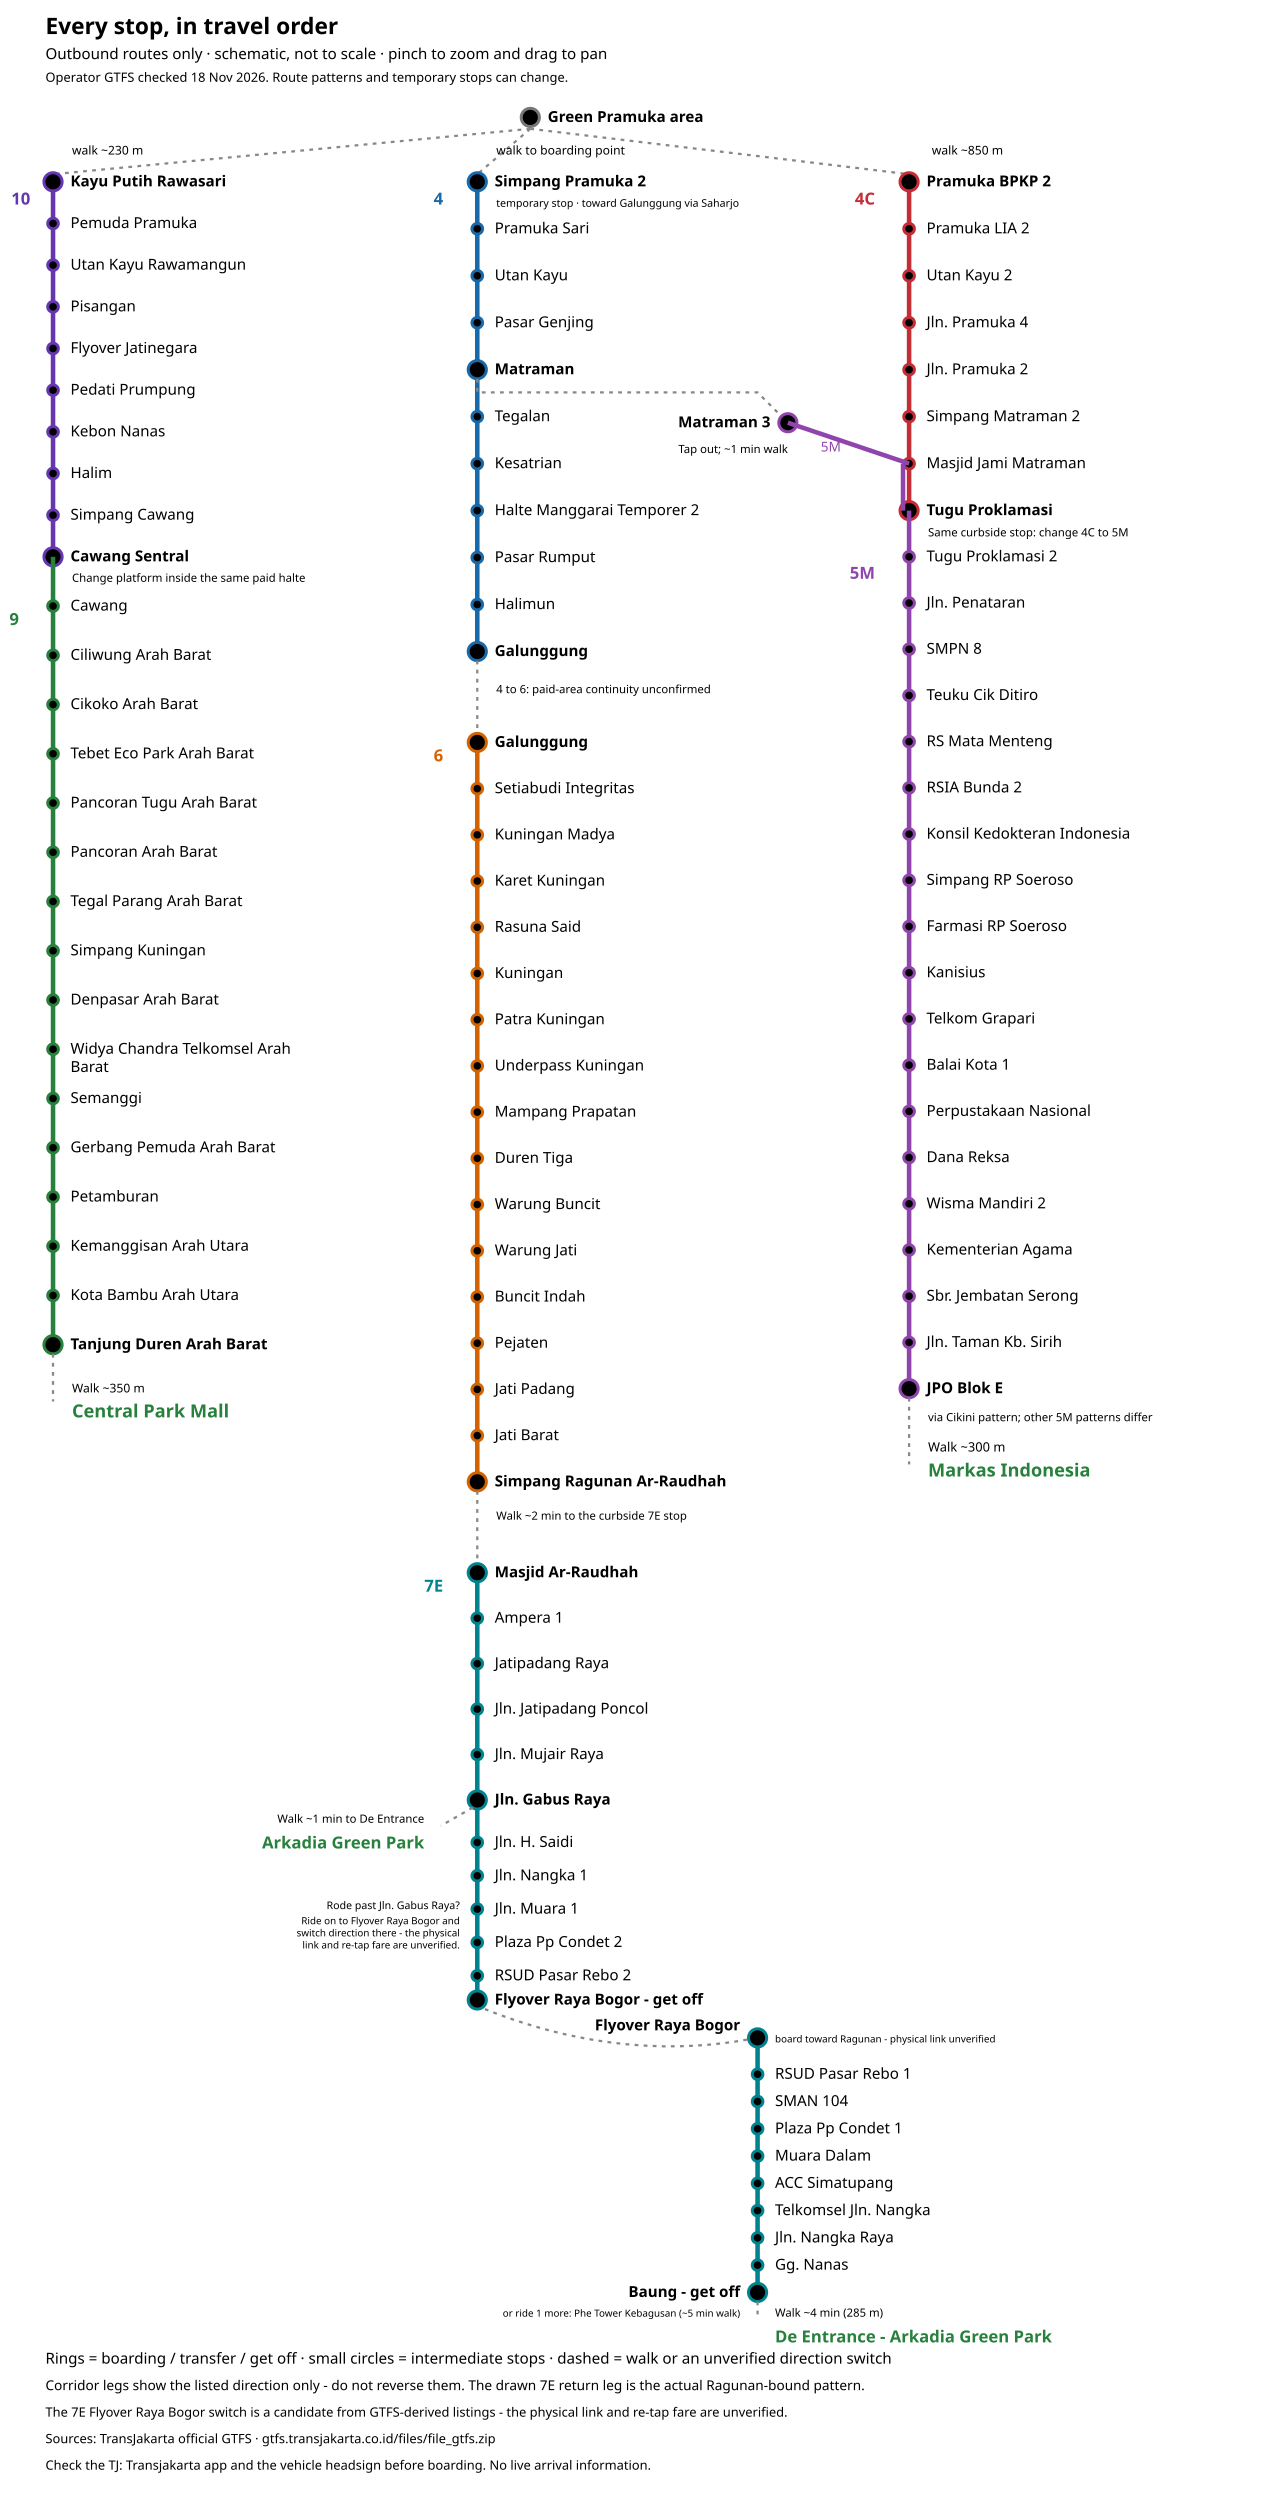
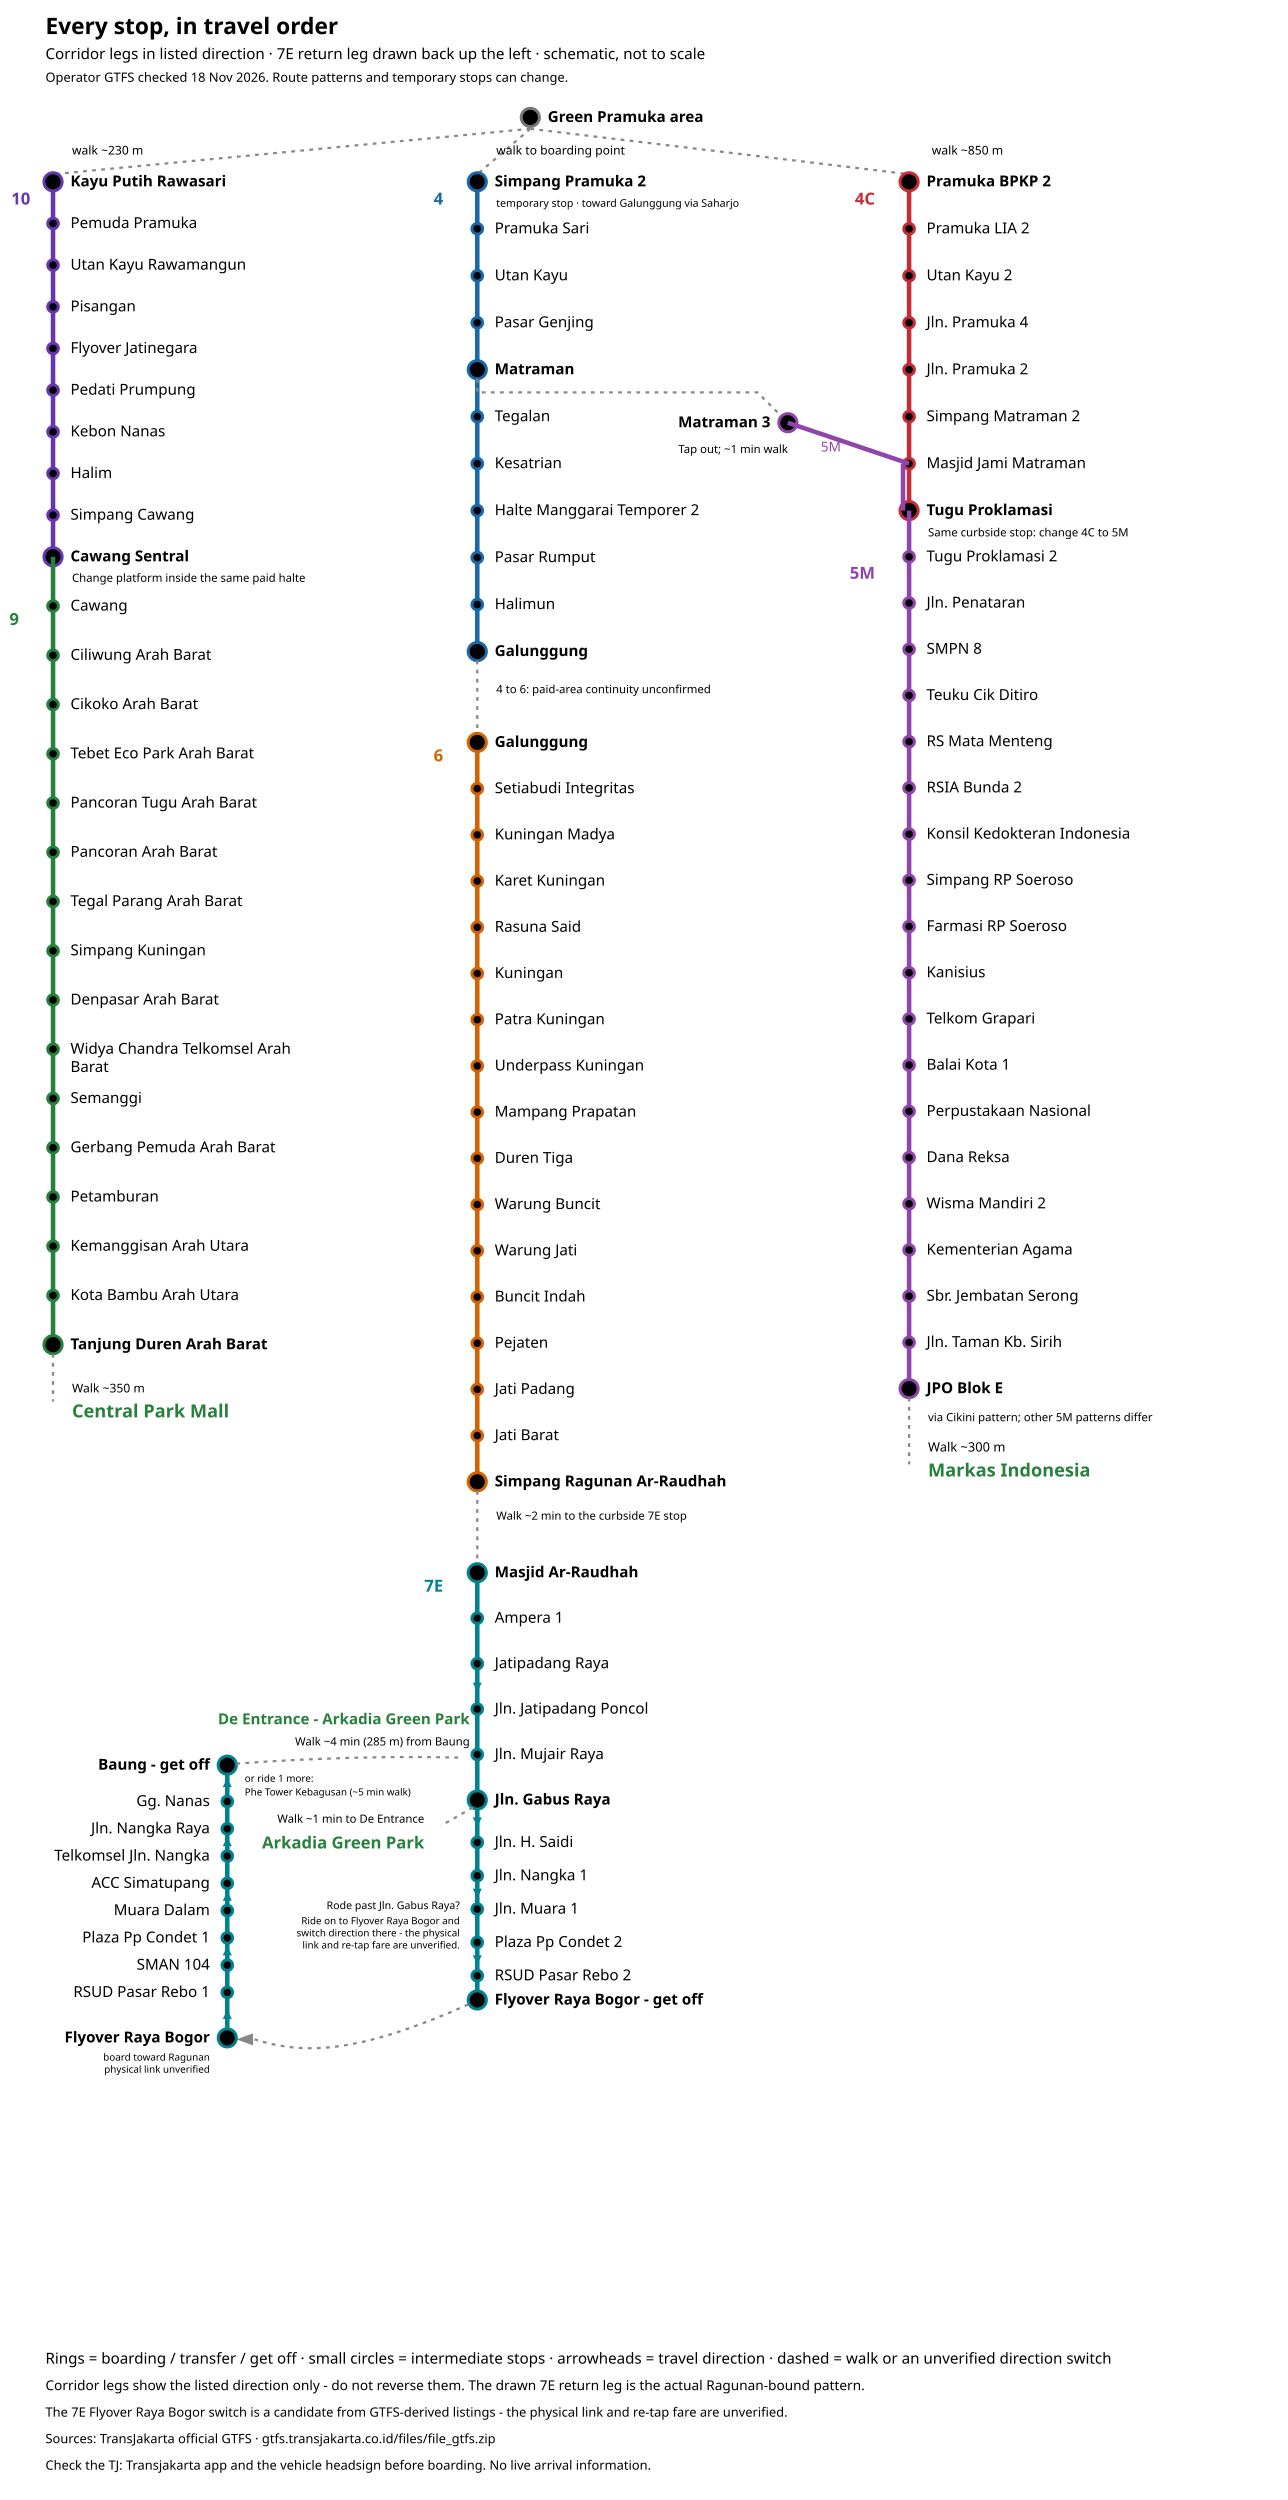
<svg xmlns="http://www.w3.org/2000/svg" viewBox="0 0 1700 3300" role="img" aria-labelledby="all-stops-title all-stops-desc" font-family="system-ui, sans-serif">
  <text x="60" y="45" font-size="30" fill="currentColor" text-anchor="start" font-weight="600">Every stop, in travel order</text>
-   <text x="60" y="78" font-size="20" fill="currentColor" text-anchor="start" font-weight="normal">Outbound routes only · schematic, not to scale · pinch to zoom and drag to pan</text>
+   <text x="60" y="78" font-size="20" fill="currentColor" text-anchor="start" font-weight="normal">Corridor legs in listed direction · 7E return leg drawn back up the left · schematic, not to scale</text>
  <text x="60" y="108" font-size="17" fill="currentColor" text-anchor="start" font-weight="normal">Operator GTFS checked 18 Nov 2026. Route patterns and temporary stops can change.</text>
  <circle cx="700" cy="155" r="12" fill="Canvas" stroke="#777" stroke-width="4" />
  <text x="723" y="161" font-size="20" fill="currentColor" text-anchor="start" font-weight="600">Green Pramuka area</text>
  <path d="M 700 170 L 70 230" fill="none" stroke="#888" stroke-width="3" stroke-dasharray="5 7" />
  <path d="M 700 170 L 630 230" fill="none" stroke="#888" stroke-width="3" stroke-dasharray="5 7" />
  <path d="M 700 170 L 1200 230" fill="none" stroke="#888" stroke-width="3" stroke-dasharray="5 7" />
  <text x="95" y="204" font-size="16" fill="currentColor" text-anchor="start" font-weight="normal">walk ~230 m</text>
  <text x="655" y="204" font-size="16" fill="currentColor" text-anchor="start" font-weight="normal">walk to boarding point</text>
  <text x="1230" y="204" font-size="16" fill="currentColor" text-anchor="start" font-weight="normal">walk ~850 m</text>
  <text x="40" y="270" font-size="22" fill="#6536b0" text-anchor="end" font-weight="600">10</text>
  <path d="M 70 240 L 70 735" fill="none" stroke="#6536b0" stroke-width="6" />
  <circle cx="70" cy="240" r="12" fill="Canvas" stroke="#6536b0" stroke-width="4" />
  <text x="93" y="246" font-size="20" fill="currentColor" text-anchor="start" font-weight="600">Kayu Putih Rawasari</text>
  <circle cx="70" cy="295" r="7" fill="Canvas" stroke="#6536b0" stroke-width="4" />
  <text x="93" y="301" font-size="20" fill="currentColor" text-anchor="start" font-weight="normal">Pemuda Pramuka</text>
  <circle cx="70" cy="350" r="7" fill="Canvas" stroke="#6536b0" stroke-width="4" />
  <text x="93" y="356" font-size="20" fill="currentColor" text-anchor="start" font-weight="normal">Utan Kayu Rawamangun</text>
  <circle cx="70" cy="405" r="7" fill="Canvas" stroke="#6536b0" stroke-width="4" />
  <text x="93" y="411" font-size="20" fill="currentColor" text-anchor="start" font-weight="normal">Pisangan</text>
  <circle cx="70" cy="460" r="7" fill="Canvas" stroke="#6536b0" stroke-width="4" />
  <text x="93" y="466" font-size="20" fill="currentColor" text-anchor="start" font-weight="normal">Flyover Jatinegara</text>
  <circle cx="70" cy="515" r="7" fill="Canvas" stroke="#6536b0" stroke-width="4" />
  <text x="93" y="521" font-size="20" fill="currentColor" text-anchor="start" font-weight="normal">Pedati Prumpung</text>
  <circle cx="70" cy="570" r="7" fill="Canvas" stroke="#6536b0" stroke-width="4" />
  <text x="93" y="576" font-size="20" fill="currentColor" text-anchor="start" font-weight="normal">Kebon Nanas</text>
  <circle cx="70" cy="625" r="7" fill="Canvas" stroke="#6536b0" stroke-width="4" />
  <text x="93" y="631" font-size="20" fill="currentColor" text-anchor="start" font-weight="normal">Halim</text>
  <circle cx="70" cy="680" r="7" fill="Canvas" stroke="#6536b0" stroke-width="4" />
  <text x="93" y="686" font-size="20" fill="currentColor" text-anchor="start" font-weight="normal">Simpang Cawang</text>
  <circle cx="70" cy="735" r="12" fill="Canvas" stroke="#6536b0" stroke-width="4" />
  <text x="93" y="741" font-size="20" fill="currentColor" text-anchor="start" font-weight="600">Cawang Sentral</text>
  <text x="95" y="768" font-size="15" fill="currentColor" text-anchor="start" font-weight="normal">Change platform inside the same paid halte</text>
  <text x="25" y="825" font-size="22" fill="#27803c" text-anchor="end" font-weight="600">9</text>
  <path d="M 70 735 L 70 1775" fill="none" stroke="#27803c" stroke-width="6" />
  <circle cx="70" cy="800" r="7" fill="Canvas" stroke="#27803c" stroke-width="4" />
  <text x="93" y="806" font-size="20" fill="currentColor" text-anchor="start" font-weight="normal">Cawang</text>
  <circle cx="70" cy="865" r="7" fill="Canvas" stroke="#27803c" stroke-width="4" />
  <text x="93" y="871" font-size="20" fill="currentColor" text-anchor="start" font-weight="normal">Ciliwung Arah Barat</text>
  <circle cx="70" cy="930" r="7" fill="Canvas" stroke="#27803c" stroke-width="4" />
  <text x="93" y="936" font-size="20" fill="currentColor" text-anchor="start" font-weight="normal">Cikoko Arah Barat</text>
  <circle cx="70" cy="995" r="7" fill="Canvas" stroke="#27803c" stroke-width="4" />
  <text x="93" y="1001" font-size="20" fill="currentColor" text-anchor="start" font-weight="normal">Tebet Eco Park Arah Barat</text>
  <circle cx="70" cy="1060" r="7" fill="Canvas" stroke="#27803c" stroke-width="4" />
  <text x="93" y="1066" font-size="20" fill="currentColor" text-anchor="start" font-weight="normal">Pancoran Tugu Arah Barat</text>
  <circle cx="70" cy="1125" r="7" fill="Canvas" stroke="#27803c" stroke-width="4" />
  <text x="93" y="1131" font-size="20" fill="currentColor" text-anchor="start" font-weight="normal">Pancoran Arah Barat</text>
  <circle cx="70" cy="1190" r="7" fill="Canvas" stroke="#27803c" stroke-width="4" />
  <text x="93" y="1196" font-size="20" fill="currentColor" text-anchor="start" font-weight="normal">Tegal Parang Arah Barat</text>
  <circle cx="70" cy="1255" r="7" fill="Canvas" stroke="#27803c" stroke-width="4" />
  <text x="93" y="1261" font-size="20" fill="currentColor" text-anchor="start" font-weight="normal">Simpang Kuningan</text>
  <circle cx="70" cy="1320" r="7" fill="Canvas" stroke="#27803c" stroke-width="4" />
  <text x="93" y="1326" font-size="20" fill="currentColor" text-anchor="start" font-weight="normal">Denpasar Arah Barat</text>
  <circle cx="70" cy="1385" r="7" fill="Canvas" stroke="#27803c" stroke-width="4" />
  <text x="93" y="1391" font-size="20" fill="currentColor" text-anchor="start" font-weight="normal">Widya Chandra Telkomsel Arah</text>
  <text x="93" y="1415" font-size="20" fill="currentColor" text-anchor="start" font-weight="normal">Barat</text>
  <circle cx="70" cy="1450" r="7" fill="Canvas" stroke="#27803c" stroke-width="4" />
  <text x="93" y="1456" font-size="20" fill="currentColor" text-anchor="start" font-weight="normal">Semanggi</text>
  <circle cx="70" cy="1515" r="7" fill="Canvas" stroke="#27803c" stroke-width="4" />
  <text x="93" y="1521" font-size="20" fill="currentColor" text-anchor="start" font-weight="normal">Gerbang Pemuda Arah Barat</text>
  <circle cx="70" cy="1580" r="7" fill="Canvas" stroke="#27803c" stroke-width="4" />
  <text x="93" y="1586" font-size="20" fill="currentColor" text-anchor="start" font-weight="normal">Petamburan</text>
  <circle cx="70" cy="1645" r="7" fill="Canvas" stroke="#27803c" stroke-width="4" />
  <text x="93" y="1651" font-size="20" fill="currentColor" text-anchor="start" font-weight="normal">Kemanggisan Arah Utara</text>
  <circle cx="70" cy="1710" r="7" fill="Canvas" stroke="#27803c" stroke-width="4" />
  <text x="93" y="1716" font-size="20" fill="currentColor" text-anchor="start" font-weight="normal">Kota Bambu Arah Utara</text>
  <circle cx="70" cy="1775" r="12" fill="Canvas" stroke="#27803c" stroke-width="4" />
  <text x="93" y="1781" font-size="20" fill="currentColor" text-anchor="start" font-weight="600">Tanjung Duren Arah Barat</text>
  <path d="M 70 1787 L 70 1850" fill="none" stroke="#888" stroke-width="3" stroke-dasharray="5 7" />
  <text x="95" y="1838" font-size="16" fill="currentColor" text-anchor="start" font-weight="normal">Walk ~350 m</text>
  <text x="95" y="1871" font-size="24" fill="#27803c" text-anchor="start" font-weight="600">Central Park Mall</text>
  <text x="585" y="270" font-size="22" fill="#1769aa" text-anchor="end" font-weight="600">4</text>
  <path d="M 630 240 L 630 860" fill="none" stroke="#1769aa" stroke-width="6" />
  <circle cx="630" cy="240" r="12" fill="Canvas" stroke="#1769aa" stroke-width="4" />
  <text x="653" y="246" font-size="20" fill="currentColor" text-anchor="start" font-weight="600">Simpang Pramuka 2</text>
  <circle cx="630" cy="302" r="7" fill="Canvas" stroke="#1769aa" stroke-width="4" />
  <text x="653" y="308" font-size="20" fill="currentColor" text-anchor="start" font-weight="normal">Pramuka Sari</text>
  <circle cx="630" cy="364" r="7" fill="Canvas" stroke="#1769aa" stroke-width="4" />
  <text x="653" y="370" font-size="20" fill="currentColor" text-anchor="start" font-weight="normal">Utan Kayu</text>
  <circle cx="630" cy="426" r="7" fill="Canvas" stroke="#1769aa" stroke-width="4" />
  <text x="653" y="432" font-size="20" fill="currentColor" text-anchor="start" font-weight="normal">Pasar Genjing</text>
  <circle cx="630" cy="488" r="12" fill="Canvas" stroke="#1769aa" stroke-width="4" />
  <text x="653" y="494" font-size="20" fill="currentColor" text-anchor="start" font-weight="600">Matraman</text>
  <circle cx="630" cy="550" r="7" fill="Canvas" stroke="#1769aa" stroke-width="4" />
  <text x="653" y="556" font-size="20" fill="currentColor" text-anchor="start" font-weight="normal">Tegalan</text>
  <circle cx="630" cy="612" r="7" fill="Canvas" stroke="#1769aa" stroke-width="4" />
  <text x="653" y="618" font-size="20" fill="currentColor" text-anchor="start" font-weight="normal">Kesatrian</text>
  <circle cx="630" cy="674" r="7" fill="Canvas" stroke="#1769aa" stroke-width="4" />
  <text x="653" y="680" font-size="20" fill="currentColor" text-anchor="start" font-weight="normal">Halte Manggarai Temporer 2</text>
  <circle cx="630" cy="736" r="7" fill="Canvas" stroke="#1769aa" stroke-width="4" />
  <text x="653" y="742" font-size="20" fill="currentColor" text-anchor="start" font-weight="normal">Pasar Rumput</text>
  <circle cx="630" cy="798" r="7" fill="Canvas" stroke="#1769aa" stroke-width="4" />
  <text x="653" y="804" font-size="20" fill="currentColor" text-anchor="start" font-weight="normal">Halimun</text>
  <circle cx="630" cy="860" r="12" fill="Canvas" stroke="#1769aa" stroke-width="4" />
  <text x="653" y="866" font-size="20" fill="currentColor" text-anchor="start" font-weight="600">Galunggung</text>
  <text x="655" y="273" font-size="14" fill="currentColor" text-anchor="start" font-weight="normal">temporary stop · toward Galunggung via Saharjo</text>
  <path d="M 630 500 L 630 518 L 1000 518 L 1040 558" fill="none" stroke="#888" stroke-width="3" stroke-dasharray="5 7" />
  <circle cx="1040" cy="558" r="12" fill="Canvas" stroke="#9045ac" stroke-width="4" />
  <text x="1017" y="564" font-size="20" fill="currentColor" text-anchor="end" font-weight="600">Matraman 3</text>
  <text x="1040" y="598" font-size="15" fill="currentColor" text-anchor="end" font-weight="normal">Tap out; ~1 min walk</text>
  <path d="M 630 872 L 630 970" fill="none" stroke="#888" stroke-width="3" stroke-dasharray="5 7" />
  <text x="655" y="915" font-size="15" fill="currentColor" text-anchor="start" font-weight="normal">4 to 6: paid-area continuity unconfirmed</text>
  <text x="585" y="1005" font-size="22" fill="#d36300" text-anchor="end" font-weight="600">6</text>
  <path d="M 630 980 L 630 1956" fill="none" stroke="#d36300" stroke-width="6" />
  <circle cx="630" cy="980" r="12" fill="Canvas" stroke="#d36300" stroke-width="4" />
  <text x="653" y="986" font-size="20" fill="currentColor" text-anchor="start" font-weight="600">Galunggung</text>
  <circle cx="630" cy="1041" r="7" fill="Canvas" stroke="#d36300" stroke-width="4" />
  <text x="653" y="1047" font-size="20" fill="currentColor" text-anchor="start" font-weight="normal">Setiabudi Integritas</text>
  <circle cx="630" cy="1102" r="7" fill="Canvas" stroke="#d36300" stroke-width="4" />
  <text x="653" y="1108" font-size="20" fill="currentColor" text-anchor="start" font-weight="normal">Kuningan Madya</text>
  <circle cx="630" cy="1163" r="7" fill="Canvas" stroke="#d36300" stroke-width="4" />
  <text x="653" y="1169" font-size="20" fill="currentColor" text-anchor="start" font-weight="normal">Karet Kuningan</text>
  <circle cx="630" cy="1224" r="7" fill="Canvas" stroke="#d36300" stroke-width="4" />
  <text x="653" y="1230" font-size="20" fill="currentColor" text-anchor="start" font-weight="normal">Rasuna Said</text>
  <circle cx="630" cy="1285" r="7" fill="Canvas" stroke="#d36300" stroke-width="4" />
  <text x="653" y="1291" font-size="20" fill="currentColor" text-anchor="start" font-weight="normal">Kuningan</text>
  <circle cx="630" cy="1346" r="7" fill="Canvas" stroke="#d36300" stroke-width="4" />
  <text x="653" y="1352" font-size="20" fill="currentColor" text-anchor="start" font-weight="normal">Patra Kuningan</text>
  <circle cx="630" cy="1407" r="7" fill="Canvas" stroke="#d36300" stroke-width="4" />
  <text x="653" y="1413" font-size="20" fill="currentColor" text-anchor="start" font-weight="normal">Underpass Kuningan</text>
  <circle cx="630" cy="1468" r="7" fill="Canvas" stroke="#d36300" stroke-width="4" />
  <text x="653" y="1474" font-size="20" fill="currentColor" text-anchor="start" font-weight="normal">Mampang Prapatan</text>
  <circle cx="630" cy="1529" r="7" fill="Canvas" stroke="#d36300" stroke-width="4" />
  <text x="653" y="1535" font-size="20" fill="currentColor" text-anchor="start" font-weight="normal">Duren Tiga</text>
  <circle cx="630" cy="1590" r="7" fill="Canvas" stroke="#d36300" stroke-width="4" />
  <text x="653" y="1596" font-size="20" fill="currentColor" text-anchor="start" font-weight="normal">Warung Buncit</text>
  <circle cx="630" cy="1651" r="7" fill="Canvas" stroke="#d36300" stroke-width="4" />
  <text x="653" y="1657" font-size="20" fill="currentColor" text-anchor="start" font-weight="normal">Warung Jati</text>
  <circle cx="630" cy="1712" r="7" fill="Canvas" stroke="#d36300" stroke-width="4" />
  <text x="653" y="1718" font-size="20" fill="currentColor" text-anchor="start" font-weight="normal">Buncit Indah</text>
  <circle cx="630" cy="1773" r="7" fill="Canvas" stroke="#d36300" stroke-width="4" />
  <text x="653" y="1779" font-size="20" fill="currentColor" text-anchor="start" font-weight="normal">Pejaten</text>
  <circle cx="630" cy="1834" r="7" fill="Canvas" stroke="#d36300" stroke-width="4" />
  <text x="653" y="1840" font-size="20" fill="currentColor" text-anchor="start" font-weight="normal">Jati Padang</text>
  <circle cx="630" cy="1895" r="7" fill="Canvas" stroke="#d36300" stroke-width="4" />
  <text x="653" y="1901" font-size="20" fill="currentColor" text-anchor="start" font-weight="normal">Jati Barat</text>
  <circle cx="630" cy="1956" r="12" fill="Canvas" stroke="#d36300" stroke-width="4" />
  <text x="653" y="1962" font-size="20" fill="currentColor" text-anchor="start" font-weight="600">Simpang Ragunan Ar-Raudhah</text>
  <path d="M 630 1968 L 630 2066" fill="none" stroke="#888" stroke-width="3" stroke-dasharray="5 7" />
  <text x="655" y="2006" font-size="15" fill="currentColor" text-anchor="start" font-weight="normal">Walk ~2 min to the curbside 7E stop</text>
  <text x="585" y="2101" font-size="22" fill="#00838f" text-anchor="end" font-weight="600">7E</text>
  <path d="M 630 2076 L 630 2376" fill="none" stroke="#00838f" stroke-width="6" />
  <circle cx="630" cy="2076" r="12" fill="Canvas" stroke="#00838f" stroke-width="4" />
  <text x="653" y="2082" font-size="20" fill="currentColor" text-anchor="start" font-weight="600">Masjid Ar-Raudhah</text>
  <circle cx="630" cy="2136" r="7" fill="Canvas" stroke="#00838f" stroke-width="4" />
  <text x="653" y="2142" font-size="20" fill="currentColor" text-anchor="start" font-weight="normal">Ampera 1</text>
  <circle cx="630" cy="2196" r="7" fill="Canvas" stroke="#00838f" stroke-width="4" />
  <text x="653" y="2202" font-size="20" fill="currentColor" text-anchor="start" font-weight="normal">Jatipadang Raya</text>
  <circle cx="630" cy="2256" r="7" fill="Canvas" stroke="#00838f" stroke-width="4" />
  <text x="653" y="2262" font-size="20" fill="currentColor" text-anchor="start" font-weight="normal">Jln. Jatipadang Poncol</text>
  <circle cx="630" cy="2316" r="7" fill="Canvas" stroke="#00838f" stroke-width="4" />
  <text x="653" y="2322" font-size="20" fill="currentColor" text-anchor="start" font-weight="normal">Jln. Mujair Raya</text>
  <circle cx="630" cy="2376" r="12" fill="Canvas" stroke="#00838f" stroke-width="4" />
  <text x="653" y="2382" font-size="20" fill="currentColor" text-anchor="start" font-weight="600">Jln. Gabus Raya</text>
  <path d="M 630 2388 L 630 2631" fill="none" stroke="#00838f" stroke-width="6" />
  <path d="M 624 2386 L 582 2410" fill="none" stroke="#888" stroke-width="3" stroke-dasharray="5 7" />
  <text x="560" y="2406" font-size="15" fill="currentColor" text-anchor="end" font-weight="normal">Walk ~1 min to De Entrance</text>
  <text x="560" y="2440" font-size="22" fill="#27803c" text-anchor="end" font-weight="600">Arkadia Green Park</text>
  <circle cx="630" cy="2432" r="7" fill="Canvas" stroke="#00838f" stroke-width="4" />
  <text x="653" y="2438" font-size="20" fill="currentColor" text-anchor="start" font-weight="normal">Jln. H. Saidi</text>
  <circle cx="630" cy="2476" r="7" fill="Canvas" stroke="#00838f" stroke-width="4" />
  <text x="653" y="2482" font-size="20" fill="currentColor" text-anchor="start" font-weight="normal">Jln. Nangka 1</text>
  <circle cx="630" cy="2520" r="7" fill="Canvas" stroke="#00838f" stroke-width="4" />
  <text x="653" y="2526" font-size="20" fill="currentColor" text-anchor="start" font-weight="normal">Jln. Muara 1</text>
  <circle cx="630" cy="2564" r="7" fill="Canvas" stroke="#00838f" stroke-width="4" />
  <text x="653" y="2570" font-size="20" fill="currentColor" text-anchor="start" font-weight="normal">Plaza Pp Condet 2</text>
  <circle cx="630" cy="2608" r="7" fill="Canvas" stroke="#00838f" stroke-width="4" />
  <text x="653" y="2614" font-size="20" fill="currentColor" text-anchor="start" font-weight="normal">RSUD Pasar Rebo 2</text>
  <circle cx="630" cy="2640" r="12" fill="Canvas" stroke="#00838f" stroke-width="4" />
  <text x="653" y="2646" font-size="20" fill="currentColor" text-anchor="start" font-weight="600">Flyover Raya Bogor - get off</text>
  <text x="607" y="2520" font-size="14" fill="currentColor" text-anchor="end" font-weight="normal">Rode past Jln. Gabus Raya?</text>
  <text x="607" y="2540" font-size="13" fill="currentColor" text-anchor="end" font-weight="normal">Ride on to Flyover Raya Bogor and</text>
  <text x="607" y="2556" font-size="13" fill="currentColor" text-anchor="end" font-weight="normal">switch direction there - the physical</text>
  <text x="607" y="2572" font-size="13" fill="currentColor" text-anchor="end" font-weight="normal">link and re-tap fare are unverified.</text>
-   <path d="M 640 2652 C 780 2708, 900 2708, 988 2692" fill="none" stroke="#888" stroke-width="3" stroke-dasharray="5 7" />
-   <circle cx="1000" cy="2690" r="12" fill="Canvas" stroke="#00838f" stroke-width="4" />
-   <text x="977" y="2680" font-size="20" fill="currentColor" text-anchor="end" font-weight="600">Flyover Raya Bogor</text>
-   <text x="1023" y="2696" font-size="13" fill="currentColor" text-anchor="start" font-weight="normal">board toward Ragunan - physical link unverified</text>
-   <path d="M 1000 2702 L 1000 3017" fill="none" stroke="#00838f" stroke-width="6" />
-   <circle cx="1000" cy="2738" r="7" fill="Canvas" stroke="#00838f" stroke-width="4" />
-   <text x="1023" y="2744" font-size="20" fill="currentColor" text-anchor="start" font-weight="normal">RSUD Pasar Rebo 1</text>
-   <circle cx="1000" cy="2774" r="7" fill="Canvas" stroke="#00838f" stroke-width="4" />
-   <text x="1023" y="2780" font-size="20" fill="currentColor" text-anchor="start" font-weight="normal">SMAN 104</text>
-   <circle cx="1000" cy="2810" r="7" fill="Canvas" stroke="#00838f" stroke-width="4" />
-   <text x="1023" y="2816" font-size="20" fill="currentColor" text-anchor="start" font-weight="normal">Plaza Pp Condet 1</text>
-   <circle cx="1000" cy="2846" r="7" fill="Canvas" stroke="#00838f" stroke-width="4" />
-   <text x="1023" y="2852" font-size="20" fill="currentColor" text-anchor="start" font-weight="normal">Muara Dalam</text>
-   <circle cx="1000" cy="2882" r="7" fill="Canvas" stroke="#00838f" stroke-width="4" />
-   <text x="1023" y="2888" font-size="20" fill="currentColor" text-anchor="start" font-weight="normal">ACC Simatupang</text>
-   <circle cx="1000" cy="2918" r="7" fill="Canvas" stroke="#00838f" stroke-width="4" />
-   <text x="1023" y="2924" font-size="20" fill="currentColor" text-anchor="start" font-weight="normal">Telkomsel Jln. Nangka</text>
-   <circle cx="1000" cy="2954" r="7" fill="Canvas" stroke="#00838f" stroke-width="4" />
-   <text x="1023" y="2960" font-size="20" fill="currentColor" text-anchor="start" font-weight="normal">Jln. Nangka Raya</text>
-   <circle cx="1000" cy="2990" r="7" fill="Canvas" stroke="#00838f" stroke-width="4" />
-   <text x="1023" y="2996" font-size="20" fill="currentColor" text-anchor="start" font-weight="normal">Gg. Nanas</text>
-   <circle cx="1000" cy="3026" r="12" fill="Canvas" stroke="#00838f" stroke-width="4" />
-   <text x="977" y="3032" font-size="20" fill="currentColor" text-anchor="end" font-weight="600">Baung - get off</text>
-   <text x="977" y="3058" font-size="13" fill="currentColor" text-anchor="end" font-weight="normal">or ride 1 more: Phe Tower Kebagusan (~5 min walk)</text>
-   <path d="M 1000 3038 L 1000 3062" fill="none" stroke="#888" stroke-width="3" stroke-dasharray="5 7" />
-   <text x="1023" y="3058" font-size="15" fill="currentColor" text-anchor="start" font-weight="normal">Walk ~4 min (285 m)</text>
-   <text x="1023" y="3092" font-size="22" fill="#27803c" text-anchor="start" font-weight="600">De Entrance - Arkadia Green Park</text>
+   <path d="M 630 2233 L 624 2221 L 636 2221 Z" fill="#00838f" />
+   <path d="M 630 2411 L 624 2399 L 636 2399 Z" fill="#00838f" />
+   <path d="M 630 2505 L 624 2493 L 636 2493 Z" fill="#00838f" />
+   <path d="M 630 2593 L 624 2581 L 636 2581 Z" fill="#00838f" />
+   <path d="M 618 2646 C 470 2712, 400 2712, 336 2692" fill="none" stroke="#888" stroke-width="3" stroke-dasharray="5 7" />
+   <path d="M 312 2692 L 334 2684 L 334 2700 Z" fill="#888" />
+   <circle cx="300" cy="2690" r="12" fill="Canvas" stroke="#00838f" stroke-width="4" />
+   <text x="277" y="2696" font-size="20" fill="currentColor" text-anchor="end" font-weight="600">Flyover Raya Bogor</text>
+   <text x="277" y="2720" font-size="13" fill="currentColor" text-anchor="end" font-weight="normal">board toward Ragunan</text>
+   <text x="277" y="2736" font-size="13" fill="currentColor" text-anchor="end" font-weight="normal">physical link unverified</text>
+   <path d="M 300 2342 L 300 2678" fill="none" stroke="#00838f" stroke-width="6" />
+   <circle cx="300" cy="2378" r="7" fill="Canvas" stroke="#00838f" stroke-width="4" />
+   <text x="277" y="2384" font-size="20" fill="currentColor" text-anchor="end" font-weight="normal">Gg. Nanas</text>
+   <circle cx="300" cy="2414" r="7" fill="Canvas" stroke="#00838f" stroke-width="4" />
+   <text x="277" y="2420" font-size="20" fill="currentColor" text-anchor="end" font-weight="normal">Jln. Nangka Raya</text>
+   <circle cx="300" cy="2450" r="7" fill="Canvas" stroke="#00838f" stroke-width="4" />
+   <text x="277" y="2456" font-size="20" fill="currentColor" text-anchor="end" font-weight="normal">Telkomsel Jln. Nangka</text>
+   <circle cx="300" cy="2486" r="7" fill="Canvas" stroke="#00838f" stroke-width="4" />
+   <text x="277" y="2492" font-size="20" fill="currentColor" text-anchor="end" font-weight="normal">ACC Simatupang</text>
+   <circle cx="300" cy="2522" r="7" fill="Canvas" stroke="#00838f" stroke-width="4" />
+   <text x="277" y="2528" font-size="20" fill="currentColor" text-anchor="end" font-weight="normal">Muara Dalam</text>
+   <circle cx="300" cy="2558" r="7" fill="Canvas" stroke="#00838f" stroke-width="4" />
+   <text x="277" y="2564" font-size="20" fill="currentColor" text-anchor="end" font-weight="normal">Plaza Pp Condet 1</text>
+   <circle cx="300" cy="2594" r="7" fill="Canvas" stroke="#00838f" stroke-width="4" />
+   <text x="277" y="2600" font-size="20" fill="currentColor" text-anchor="end" font-weight="normal">SMAN 104</text>
+   <circle cx="300" cy="2630" r="7" fill="Canvas" stroke="#00838f" stroke-width="4" />
+   <text x="277" y="2636" font-size="20" fill="currentColor" text-anchor="end" font-weight="normal">RSUD Pasar Rebo 1</text>
+   <path d="M 300 2347 L 294 2359 L 306 2359 Z" fill="#00838f" />
+   <path d="M 300 2425 L 294 2437 L 306 2437 Z" fill="#00838f" />
+   <path d="M 300 2497 L 294 2509 L 306 2509 Z" fill="#00838f" />
+   <path d="M 300 2569 L 294 2581 L 306 2581 Z" fill="#00838f" />
+   <path d="M 300 2653 L 294 2665 L 306 2665 Z" fill="#00838f" />
+   <circle cx="300" cy="2330" r="12" fill="Canvas" stroke="#00838f" stroke-width="4" />
+   <text x="277" y="2336" font-size="20" fill="currentColor" text-anchor="end" font-weight="600">Baung - get off</text>
+   <text x="323" y="2352" font-size="13" fill="currentColor" text-anchor="start" font-weight="normal">or ride 1 more:</text>
+   <text x="323" y="2370" font-size="13" fill="currentColor" text-anchor="start" font-weight="normal">Phe Tower Kebagusan (~5 min walk)</text>
+   <path d="M 312 2328 C 420 2320, 520 2318, 606 2320" fill="none" stroke="#888" stroke-width="3" stroke-dasharray="5 7" />
+   <text x="620" y="2276" font-size="20" fill="#27803c" text-anchor="end" font-weight="600">De Entrance - Arkadia Green Park</text>
+   <text x="620" y="2304" font-size="15" fill="currentColor" text-anchor="end" font-weight="normal">Walk ~4 min (285 m) from Baung</text>
  <text x="1155" y="270" font-size="22" fill="#c52d36" text-anchor="end" font-weight="600">4C</text>
  <path d="M 1200 240 L 1200 674" fill="none" stroke="#c52d36" stroke-width="6" />
  <circle cx="1200" cy="240" r="12" fill="Canvas" stroke="#c52d36" stroke-width="4" />
  <text x="1223" y="246" font-size="20" fill="currentColor" text-anchor="start" font-weight="600">Pramuka BPKP 2</text>
  <circle cx="1200" cy="302" r="7" fill="Canvas" stroke="#c52d36" stroke-width="4" />
  <text x="1223" y="308" font-size="20" fill="currentColor" text-anchor="start" font-weight="normal">Pramuka LIA 2</text>
  <circle cx="1200" cy="364" r="7" fill="Canvas" stroke="#c52d36" stroke-width="4" />
  <text x="1223" y="370" font-size="20" fill="currentColor" text-anchor="start" font-weight="normal">Utan Kayu 2</text>
  <circle cx="1200" cy="426" r="7" fill="Canvas" stroke="#c52d36" stroke-width="4" />
  <text x="1223" y="432" font-size="20" fill="currentColor" text-anchor="start" font-weight="normal">Jln. Pramuka 4</text>
  <circle cx="1200" cy="488" r="7" fill="Canvas" stroke="#c52d36" stroke-width="4" />
  <text x="1223" y="494" font-size="20" fill="currentColor" text-anchor="start" font-weight="normal">Jln. Pramuka 2</text>
  <circle cx="1200" cy="550" r="7" fill="Canvas" stroke="#c52d36" stroke-width="4" />
  <text x="1223" y="556" font-size="20" fill="currentColor" text-anchor="start" font-weight="normal">Simpang Matraman 2</text>
  <circle cx="1200" cy="612" r="7" fill="Canvas" stroke="#c52d36" stroke-width="4" />
  <text x="1223" y="618" font-size="20" fill="currentColor" text-anchor="start" font-weight="normal">Masjid Jami Matraman</text>
  <circle cx="1200" cy="674" r="12" fill="Canvas" stroke="#c52d36" stroke-width="4" />
  <text x="1223" y="680" font-size="20" fill="currentColor" text-anchor="start" font-weight="600">Tugu Proklamasi</text>
  <path d="M 1040 558 L 1200 612" fill="none" stroke="#9045ac" stroke-width="6" />
  <text x="1110" y="596" font-size="18" fill="#9045ac" text-anchor="end" font-weight="normal">5M</text>
  <path d="M 1192 612 L 1192 674" fill="none" stroke="#9045ac" stroke-width="6" />
  <text x="1225" y="708" font-size="15" fill="currentColor" text-anchor="start" font-weight="normal">Same curbside stop: change 4C to 5M</text>
  <path d="M 1200 674 L 1200 1833" fill="none" stroke="#9045ac" stroke-width="6" />
  <circle cx="1200" cy="735" r="7" fill="Canvas" stroke="#9045ac" stroke-width="4" />
  <text x="1223" y="741" font-size="20" fill="currentColor" text-anchor="start" font-weight="normal">Tugu Proklamasi 2</text>
  <circle cx="1200" cy="796" r="7" fill="Canvas" stroke="#9045ac" stroke-width="4" />
  <text x="1223" y="802" font-size="20" fill="currentColor" text-anchor="start" font-weight="normal">Jln. Penataran</text>
  <circle cx="1200" cy="857" r="7" fill="Canvas" stroke="#9045ac" stroke-width="4" />
  <text x="1223" y="863" font-size="20" fill="currentColor" text-anchor="start" font-weight="normal">SMPN 8</text>
  <circle cx="1200" cy="918" r="7" fill="Canvas" stroke="#9045ac" stroke-width="4" />
  <text x="1223" y="924" font-size="20" fill="currentColor" text-anchor="start" font-weight="normal">Teuku Cik Ditiro</text>
  <circle cx="1200" cy="979" r="7" fill="Canvas" stroke="#9045ac" stroke-width="4" />
  <text x="1223" y="985" font-size="20" fill="currentColor" text-anchor="start" font-weight="normal">RS Mata Menteng</text>
  <circle cx="1200" cy="1040" r="7" fill="Canvas" stroke="#9045ac" stroke-width="4" />
  <text x="1223" y="1046" font-size="20" fill="currentColor" text-anchor="start" font-weight="normal">RSIA Bunda 2</text>
  <circle cx="1200" cy="1101" r="7" fill="Canvas" stroke="#9045ac" stroke-width="4" />
  <text x="1223" y="1107" font-size="20" fill="currentColor" text-anchor="start" font-weight="normal">Konsil Kedokteran Indonesia</text>
  <circle cx="1200" cy="1162" r="7" fill="Canvas" stroke="#9045ac" stroke-width="4" />
  <text x="1223" y="1168" font-size="20" fill="currentColor" text-anchor="start" font-weight="normal">Simpang RP Soeroso</text>
  <circle cx="1200" cy="1223" r="7" fill="Canvas" stroke="#9045ac" stroke-width="4" />
  <text x="1223" y="1229" font-size="20" fill="currentColor" text-anchor="start" font-weight="normal">Farmasi RP Soeroso</text>
  <circle cx="1200" cy="1284" r="7" fill="Canvas" stroke="#9045ac" stroke-width="4" />
  <text x="1223" y="1290" font-size="20" fill="currentColor" text-anchor="start" font-weight="normal">Kanisius</text>
  <circle cx="1200" cy="1345" r="7" fill="Canvas" stroke="#9045ac" stroke-width="4" />
  <text x="1223" y="1351" font-size="20" fill="currentColor" text-anchor="start" font-weight="normal">Telkom Grapari</text>
  <circle cx="1200" cy="1406" r="7" fill="Canvas" stroke="#9045ac" stroke-width="4" />
  <text x="1223" y="1412" font-size="20" fill="currentColor" text-anchor="start" font-weight="normal">Balai Kota 1</text>
  <circle cx="1200" cy="1467" r="7" fill="Canvas" stroke="#9045ac" stroke-width="4" />
  <text x="1223" y="1473" font-size="20" fill="currentColor" text-anchor="start" font-weight="normal">Perpustakaan Nasional</text>
  <circle cx="1200" cy="1528" r="7" fill="Canvas" stroke="#9045ac" stroke-width="4" />
  <text x="1223" y="1534" font-size="20" fill="currentColor" text-anchor="start" font-weight="normal">Dana Reksa</text>
  <circle cx="1200" cy="1589" r="7" fill="Canvas" stroke="#9045ac" stroke-width="4" />
  <text x="1223" y="1595" font-size="20" fill="currentColor" text-anchor="start" font-weight="normal">Wisma Mandiri 2</text>
  <circle cx="1200" cy="1650" r="7" fill="Canvas" stroke="#9045ac" stroke-width="4" />
  <text x="1223" y="1656" font-size="20" fill="currentColor" text-anchor="start" font-weight="normal">Kementerian Agama</text>
  <circle cx="1200" cy="1711" r="7" fill="Canvas" stroke="#9045ac" stroke-width="4" />
  <text x="1223" y="1717" font-size="20" fill="currentColor" text-anchor="start" font-weight="normal">Sbr. Jembatan Serong</text>
  <circle cx="1200" cy="1772" r="7" fill="Canvas" stroke="#9045ac" stroke-width="4" />
  <text x="1223" y="1778" font-size="20" fill="currentColor" text-anchor="start" font-weight="normal">Jln. Taman Kb. Sirih</text>
  <circle cx="1200" cy="1833" r="12" fill="Canvas" stroke="#9045ac" stroke-width="4" />
  <text x="1223" y="1839" font-size="20" fill="currentColor" text-anchor="start" font-weight="600">JPO Blok E</text>
  <text x="1155" y="764" font-size="22" fill="#9045ac" text-anchor="end" font-weight="600">5M</text>
  <text x="1225" y="1876" font-size="15" fill="currentColor" text-anchor="start" font-weight="normal">via Cikini pattern; other 5M patterns differ</text>
  <path d="M 1200 1845 L 1200 1933" fill="none" stroke="#888" stroke-width="3" stroke-dasharray="5 7" />
  <text x="1225" y="1916" font-size="17" fill="currentColor" text-anchor="start" font-weight="normal">Walk ~300 m</text>
  <text x="1225" y="1949" font-size="24" fill="#27803c" text-anchor="start" font-weight="600">Markas Indonesia</text>
-   <text x="60" y="3120" font-size="20" fill="currentColor" text-anchor="start" font-weight="normal">Rings = boarding / transfer / get off · small circles = intermediate stops · dashed = walk or an unverified direction switch</text>
+   <text x="60" y="3120" font-size="20" fill="currentColor" text-anchor="start" font-weight="normal">Rings = boarding / transfer / get off · small circles = intermediate stops · arrowheads = travel direction · dashed = walk or an unverified direction switch</text>
  <text x="60" y="3155" font-size="18" fill="currentColor" text-anchor="start" font-weight="normal">Corridor legs show the listed direction only - do not reverse them. The drawn 7E return leg is the actual Ragunan-bound pattern.</text>
  <text x="60" y="3190" font-size="17" fill="currentColor" text-anchor="start" font-weight="normal">The 7E Flyover Raya Bogor switch is a candidate from GTFS-derived listings - the physical link and re-tap fare are unverified.</text>
  <text x="60" y="3225" font-size="17" fill="currentColor" text-anchor="start" font-weight="normal">Sources: TransJakarta official GTFS · gtfs.transjakarta.co.id/files/file_gtfs.zip</text>
  <text x="60" y="3260" font-size="17" fill="currentColor" text-anchor="start" font-weight="normal">Check the TJ: Transjakarta app and the vehicle headsign before boarding. No live arrival information.</text>
</svg>
